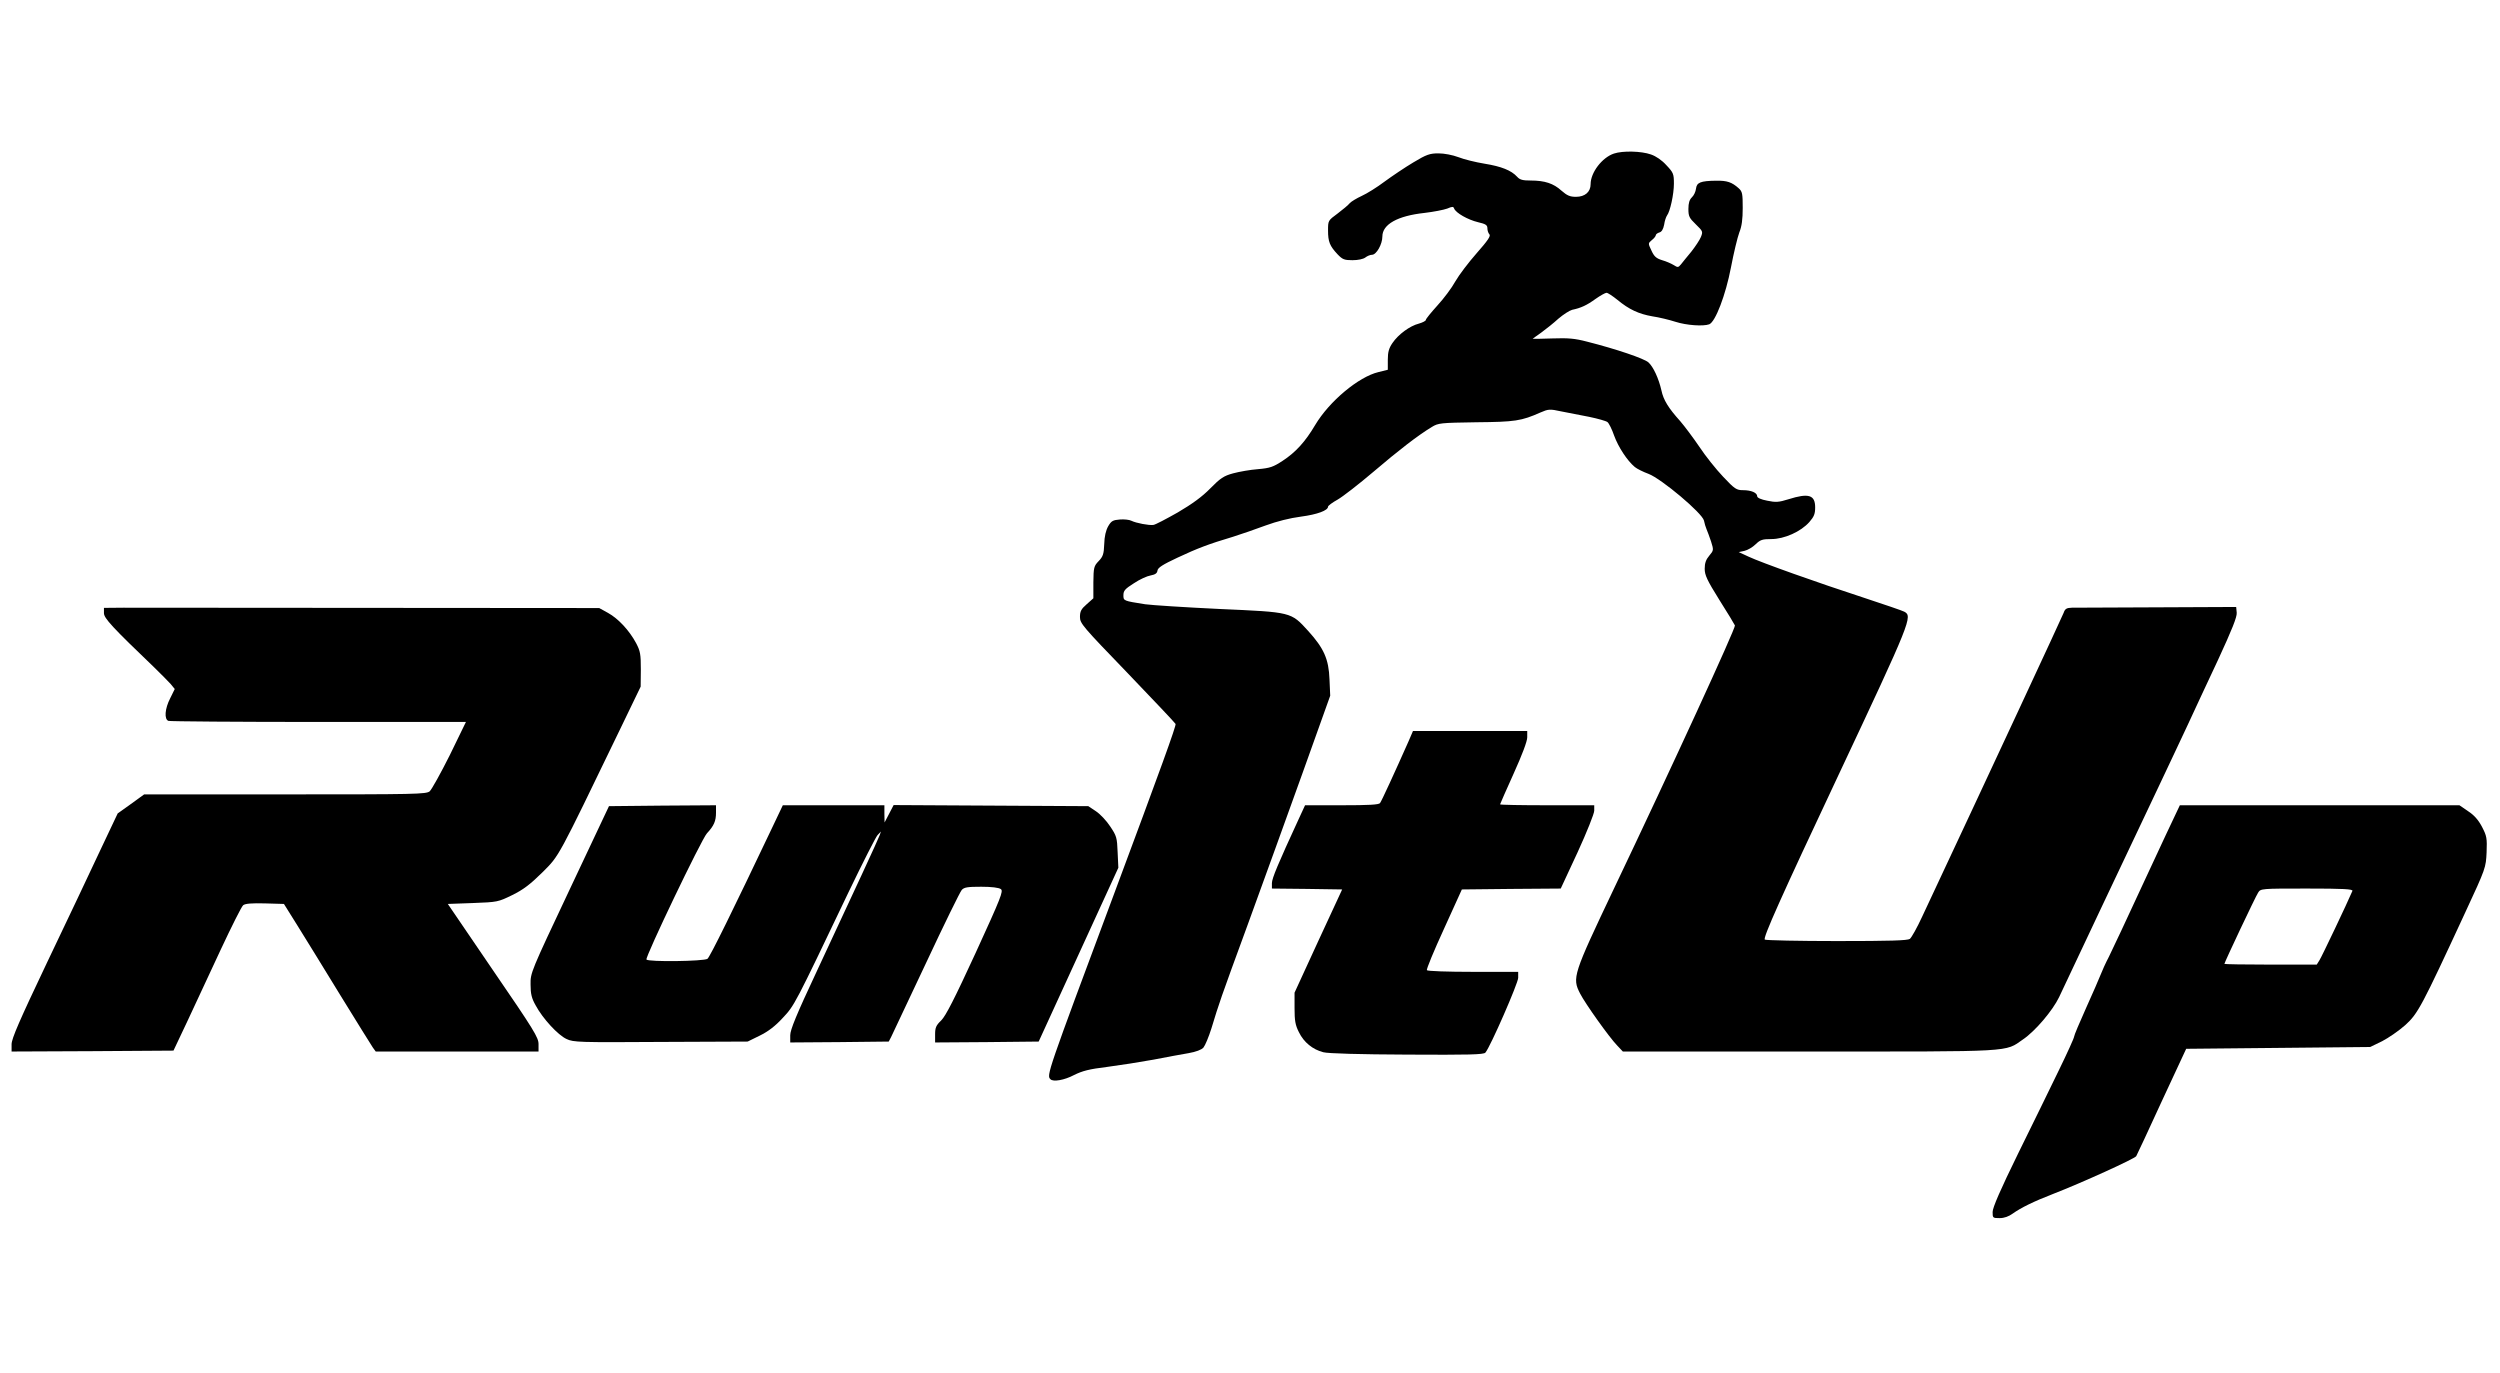
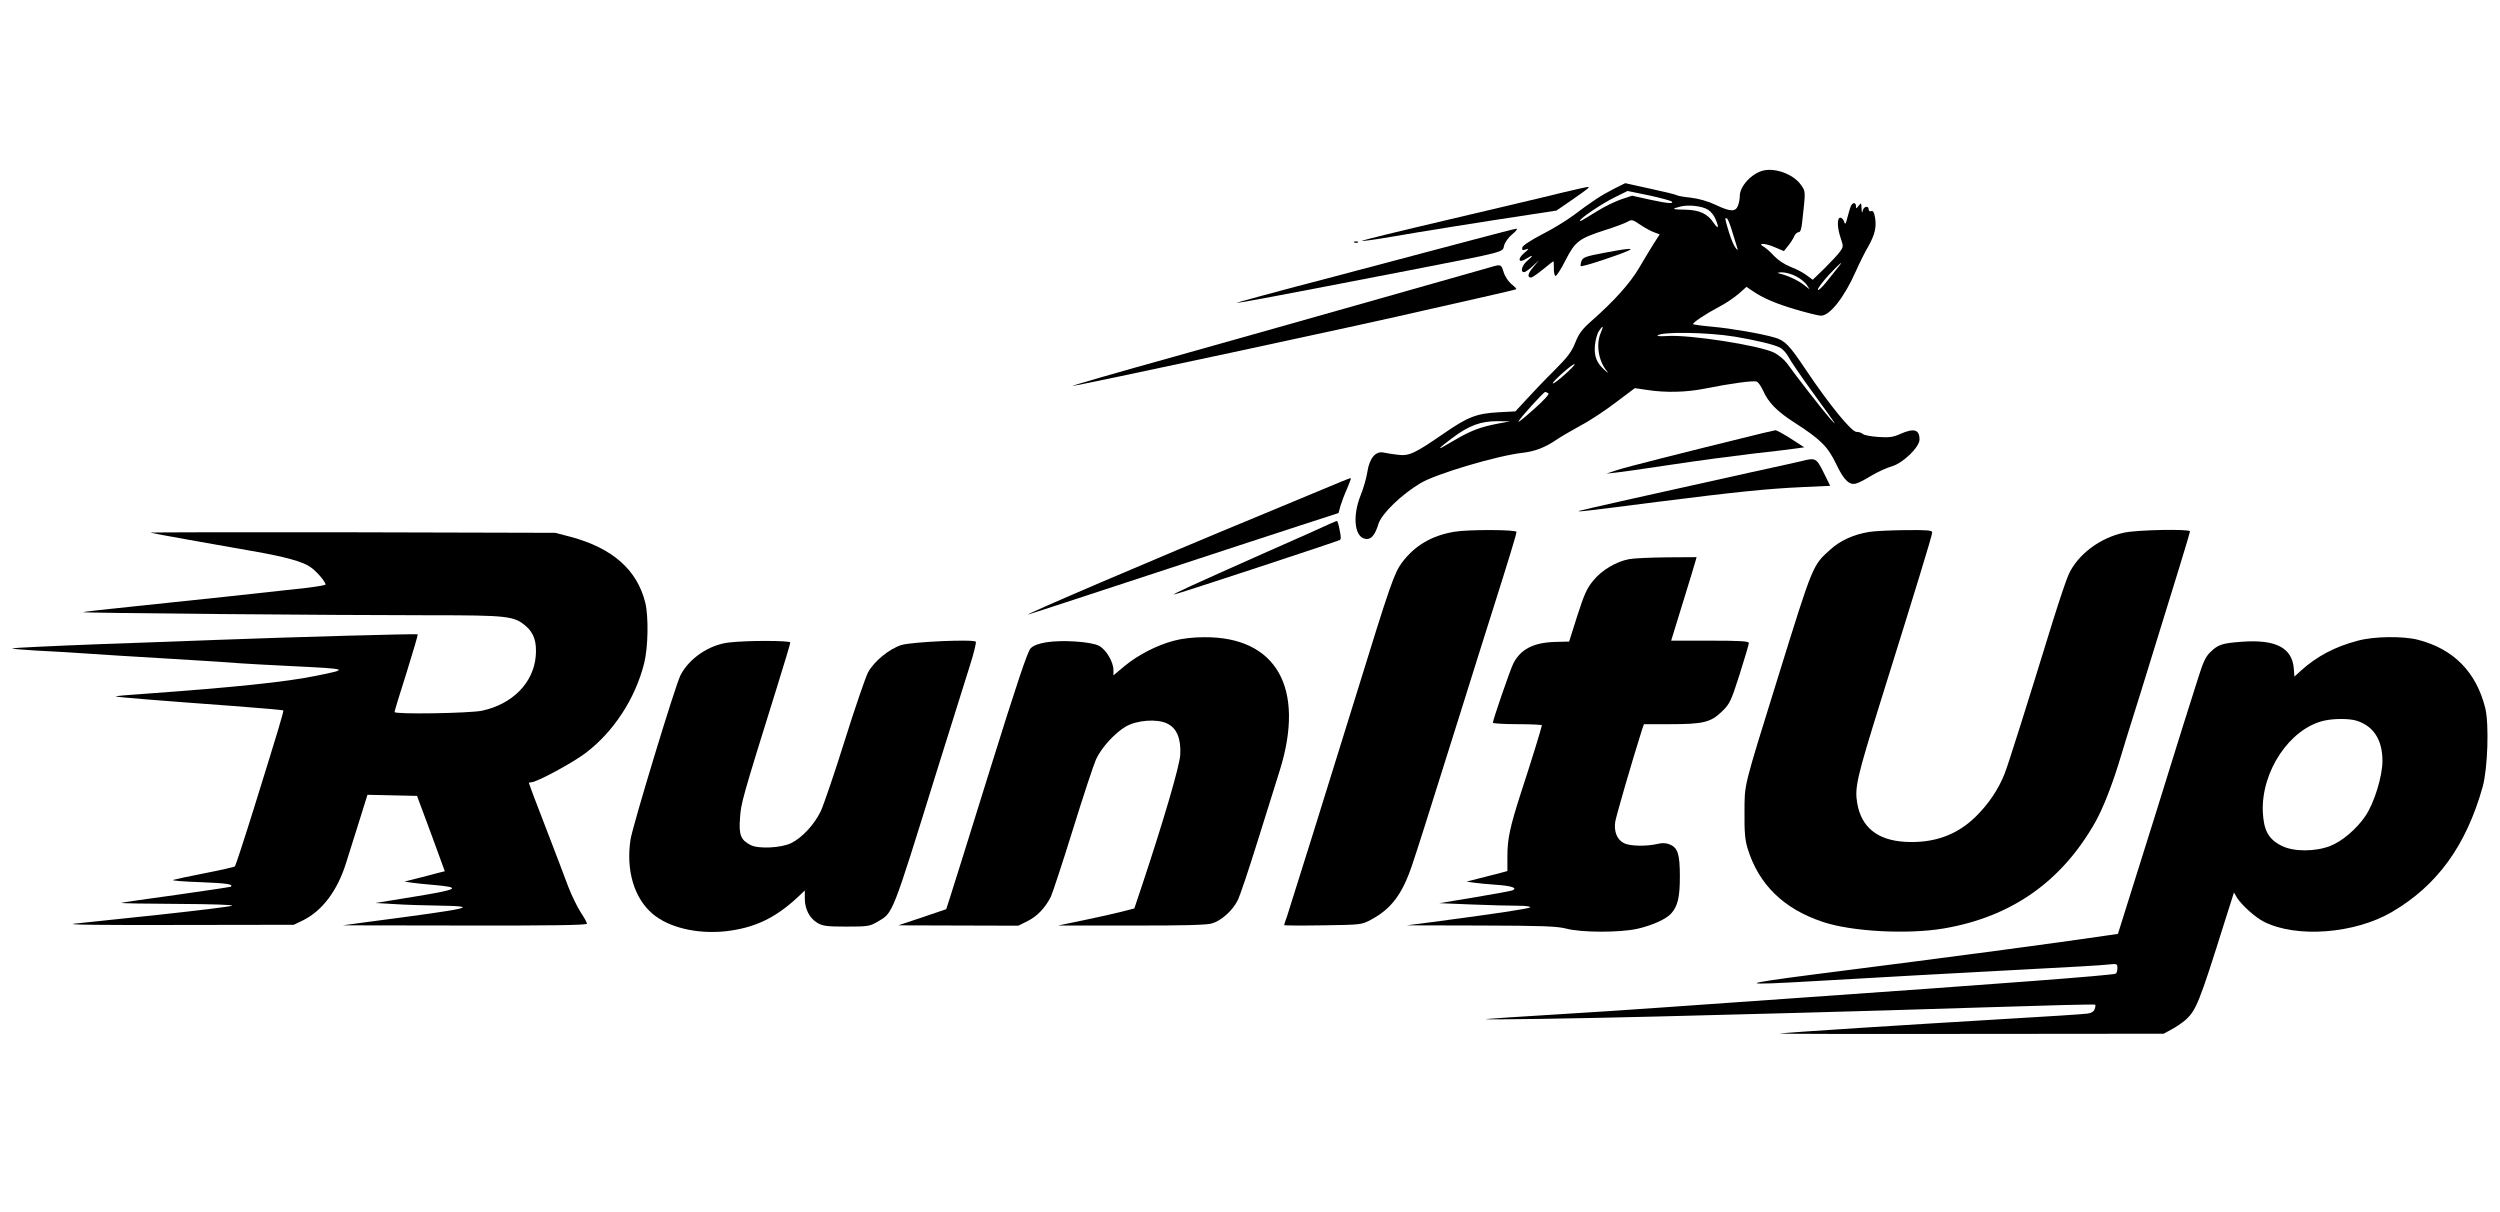
- <svg xmlns="http://www.w3.org/2000/svg" version="1.2" viewBox="0 0 1692 929">
+ <svg xmlns="http://www.w3.org/2000/svg" version="1.2" viewBox="0 0 1486 720" width="1486" height="720">
  <style>
		.s0 { fill: #000000 } 
	</style>
  <g>
-     <path class="s0" d="m1348.6 820.26c0-2.95 5.27-15.08 17.28-39.59 9.56-19.36 21.94-44.73 27.58-56.37 5.63-11.53 10.29-21.82 10.29-22.68 0-0.86 3.68-9.56 8.09-19.36 4.41-9.81 8.82-19.86 9.8-22.43 0.98-2.57 3.44-8.09 5.64-12.25 2.08-4.17 12.75-26.84 23.65-50.5 10.91-23.53 20.96-44.98 22.19-47.43l2.2-4.65h94.62 94.61l5.88 4.04c4.17 2.7 6.99 6.01 9.44 10.66 3.18 6.13 3.43 7.6 3.06 17.16-0.49 10.3-0.49 10.66-14.34 40.44-29.78 64.35-32.11 68.64-40.69 76.48-4.28 3.8-11.39 8.7-15.68 10.91l-8.09 3.92-62.26 0.61-62.26 0.61-16.54 35.54c-8.95 19.61-16.79 36.28-17.28 37.14-0.98 1.71-37.14 18.14-56.13 25.49-13.61 5.27-21.94 9.44-27.46 13.36-2.69 1.96-5.76 3.06-8.82 3.06-4.66 0-4.78-0.12-4.78-4.16zm221.21-170.36c1.47-2.2 19-39.09 22.31-46.93 0.49-1.23-6.13-1.6-30.76-1.6-31.13 0-31.38 0-33.09 2.82-1.72 2.57-22.8 47.18-22.8 48.17 0 0.24 14.1 0.49 31.25 0.49h31.25z" />
-     <path class="s0" d="m710.94 730.42c-2.69-2.69-2.57-3.06 43.27-125.98 31.37-84.2 41.91-113.25 41.42-114.47-0.24-0.61-14.83-16.06-32.48-34.44-30.51-31.62-32.23-33.58-32.23-37.99 0-3.8 0.86-5.39 4.54-8.58l4.53-4.04v-10.79c0.12-10.05 0.37-11.03 3.55-14.34 2.95-3.06 3.56-4.78 3.8-11.52 0.13-5.27 1.11-9.31 2.7-12.13 2.08-3.56 3.19-4.17 7.84-4.54 2.94-0.24 6.5 0.13 7.85 0.86 3.31 1.6 11.76 3.19 14.83 2.82 1.34-0.12 8.7-4.04 16.54-8.46 9.81-5.76 16.55-10.66 22.06-16.3 6.74-6.86 9.07-8.45 15.44-10.17 4.05-1.1 11.65-2.45 16.79-2.82 8.21-0.73 10.3-1.47 16.67-5.63 8.82-5.76 15.32-12.87 22.06-24.27 9.56-16.05 29.41-32.6 42.77-35.79l6.38-1.59v-6.74c0-5.27 0.73-7.84 3.18-11.4 3.92-5.76 11.64-11.52 17.9-13.11 2.57-0.74 4.65-1.84 4.65-2.45 0-0.74 3.56-5.03 7.85-9.81 4.29-4.65 9.8-12.01 12.13-16.3 2.45-4.29 8.95-12.86 14.46-19.11 7.35-8.34 9.68-11.65 8.58-12.75-0.74-0.74-1.35-2.57-1.35-4.05 0-2.2-1.1-2.94-6.37-4.16-6.74-1.6-15.08-6.25-16.18-9.32-0.49-1.34-1.22-1.34-4.66 0.13-2.32 0.85-9.19 2.2-15.44 2.94-18.14 1.96-28.43 7.72-28.43 15.93 0 5.27-4.05 12.38-6.99 12.38-1.22 0-3.31 0.86-4.53 1.84-1.47 1.1-5.03 1.83-8.7 1.83-5.52 0-6.74-0.49-10.05-3.92-5.39-5.76-6.5-8.58-6.5-16.17 0-6.74 0-6.74 6.5-11.52 3.43-2.58 7.23-5.76 8.21-6.99 0.98-1.1 4.66-3.31 8.09-4.9 3.55-1.6 10.41-5.89 15.44-9.68 5.02-3.68 13.73-9.56 19.49-13 8.94-5.39 11.15-6.12 17.03-6.12 3.92 0 9.56 1.1 13.48 2.57 3.68 1.47 11.64 3.43 17.65 4.41 11.4 1.84 18.14 4.54 22.06 8.83 1.84 2.08 3.8 2.57 9.19 2.57 9.56 0 15.44 1.96 20.84 6.86 3.8 3.31 5.76 4.17 9.8 4.17 6.13 0 9.93-3.31 9.93-8.58 0-7.84 7.72-18.01 15.81-20.71 5.88-1.96 18.38-1.72 25 0.61 3.55 1.23 7.47 3.92 10.54 7.36 4.66 4.9 5.02 5.88 5.02 12.37 0 7.23-2.57 18.88-4.65 21.57-0.62 0.86-1.6 3.56-1.96 6.25-0.62 3.19-1.72 4.91-3.31 5.27-1.23 0.37-2.33 1.23-2.33 1.84 0 0.61-1.23 2.21-2.7 3.31-2.57 2.21-2.57 2.21-0.24 7.11 1.83 4.04 3.31 5.27 7.23 6.49 2.69 0.74 6.25 2.33 7.84 3.31 2.7 1.72 3.06 1.72 4.9-0.49 1.11-1.34 4.17-5.27 6.99-8.58 2.69-3.43 5.64-7.84 6.49-9.92 1.47-3.68 1.35-3.92-3.43-8.58-4.41-4.29-5.02-5.39-5.02-10.42 0-4.04 0.73-6.25 2.33-7.84 1.34-1.23 2.57-3.8 2.81-5.88 0.5-4.17 2.95-5.27 13.61-5.4 7.47-0.12 10.66 0.98 15.32 5.15 2.45 2.21 2.69 3.68 2.69 13.24 0 7.72-0.61 12.5-2.32 16.66-1.23 3.31-3.8 13.98-5.64 23.66-3.56 18.63-10.54 36.89-14.71 38.48-4.04 1.47-15.32 0.73-22.92-1.72-4.16-1.34-11.27-3.06-15.56-3.67-9.19-1.6-15.81-4.66-23.65-11.16-3.19-2.57-6.5-4.78-7.36-4.78-0.86 0-4.16 1.84-7.47 4.17-5.89 4.29-9.93 6.13-15.81 7.35-1.84 0.5-6.01 3.19-9.32 6.01-3.18 2.94-8.45 7.11-11.64 9.44-3.19 2.2-5.76 4.16-5.76 4.16 0 0.13 6.01 0 13.36-0.24 10.66-0.37 15.2 0 23.53 2.2 19.85 5.03 38.48 11.4 41.42 13.98 3.31 2.94 6.99 10.9 8.83 18.99 1.34 6.5 4.78 12.01 12.74 20.84 2.94 3.43 8.83 11.27 12.99 17.4 4.05 6.13 11.28 15.2 16.06 20.22 7.84 8.33 9.07 9.07 13.48 9.07 5.51 0 9.56 1.72 9.56 4.17 0 0.98 2.69 2.2 6.74 2.94 5.76 1.22 7.84 1.1 14.46-0.98 13.6-4.29 18.02-2.94 18.02 5.51 0 4.41-0.74 6.25-3.93 9.93-5.76 6.5-16.91 11.52-25.73 11.52-6.13 0-7.48 0.49-10.66 3.55-1.97 1.97-5.4 3.93-7.48 4.42l-3.92 0.85 6.62 3.07c8.57 4.04 46.81 17.65 78.06 27.82 13.73 4.53 25.99 8.7 27.33 9.43 5.76 3.07 4.78 5.76-44.61 110.79-38.97 82.85-51.22 110.18-49.75 111.16 0.85 0.49 22.91 0.98 48.9 0.98 35.9 0 47.67-0.36 49.26-1.47 1.11-0.86 4.91-7.6 8.34-15.07 47.06-100.37 94.73-202.95 95.71-205.53 0.98-2.82 1.96-3.43 5.64-3.55 2.57 0 28.56-0.12 57.85-0.25l53.31-0.24 0.37 3.92c0.24 2.82-3.07 11.15-12.63 31.86-7.23 15.32-16.42 35.18-20.46 43.88-4.17 8.82-12.51 26.72-18.76 39.83-18.87 39.83-65.07 137.38-68.38 144.62-4.29 8.94-16.06 22.91-24.39 28.55-12.5 8.7-4.9 8.21-144.74 8.21h-126.11l-3.8-4.04c-5.39-5.52-21.69-28.44-25.12-35.18-5.52-10.66-4.78-12.74 22.92-71.08 38.97-81.74 82.48-176.48 81.86-178.07-0.36-0.86-5.02-8.58-10.54-17.28-8.33-13.36-9.92-16.79-9.92-21.08 0-3.8 0.86-6.25 3.06-8.82 3.07-3.68 3.07-3.8 1.23-9.69-1.11-3.18-2.45-6.98-3.07-8.33-0.61-1.35-1.34-3.92-1.71-5.76-1.11-5.03-28.8-28.31-37.5-31.62-3.68-1.35-7.85-3.43-9.32-4.66-5.15-4.29-11.15-13.48-13.97-21.2-1.47-4.29-3.55-8.46-4.53-9.19-0.86-0.74-6.5-2.33-12.38-3.55-5.89-1.11-14.34-2.82-18.88-3.68-7.84-1.72-8.7-1.59-14.09 0.73-12.99 5.76-17.16 6.38-43.51 6.62-24.14 0.37-25.61 0.49-30.02 3.19-9.32 5.64-22.19 15.56-39.59 30.39-9.8 8.34-20.71 16.79-24.14 18.75-3.56 1.96-6.5 4.17-6.5 4.78 0 2.58-7.23 5.27-18.26 6.74-7.6 0.98-16.3 3.19-24.02 6.01-6.62 2.45-16.42 5.88-21.94 7.6-16.79 5.02-24.14 7.84-37.74 14.21-9.93 4.66-13.24 6.74-13.48 8.7-0.25 1.84-1.48 2.7-4.66 3.31-2.33 0.37-7.48 2.7-11.28 5.27-6 3.8-7.11 5.03-7.11 8.09 0 3.8-0.12 3.8 14.71 6.13 4.29 0.61 26.96 2.08 50.25 3.19 49.14 2.2 48.29 1.96 60.05 14.83 10.66 11.76 13.97 19.11 14.46 32.84l0.49 11.03-18.63 52.09c-10.29 28.67-26.96 74.76-37.01 102.33-19.24 52.45-19.48 53.43-24.75 70.71-1.84 5.89-4.29 11.65-5.4 13-1.22 1.47-5.14 2.94-10.05 3.79-4.41 0.74-15.07 2.7-23.89 4.42-8.71 1.59-22.8 3.8-31.26 4.9-12.13 1.47-16.79 2.7-22.42 5.51-6.5 3.44-14.1 4.78-15.94 2.82z" />
-     <path class="s0" d="m895.64 712.16c-7.23-1.84-13.24-6.74-16.55-13.6-2.45-4.78-2.94-7.85-2.94-16.3v-10.42l16.05-34.93 16.18-34.93-23.77-0.36-23.78-0.25v-3.67c0-3.19 4.17-13.12 18.02-43.14l4.41-9.56h24.75c18.39 0 25.13-0.37 25.99-1.47 1.1-1.47 10.05-20.96 19.24-41.67l3.06-7.11h38.61 38.72v4.29c0 2.69-3.43 11.76-9.19 24.51-5.02 11.15-9.19 20.59-9.19 20.83 0 0.37 14.34 0.62 31.86 0.62h31.87v3.67c0 1.96-5.03 14.59-11.28 28.19l-11.39 24.51-33.46 0.25-33.46 0.36-12.13 26.72c-6.74 14.71-12.01 27.33-11.52 27.94 0.37 0.62 13.97 1.11 31.25 1.11h30.52v4.04c0 3.56-18.76 46.57-22.19 50.62-1.1 1.35-11.03 1.59-52.94 1.35-31.87-0.13-53.56-0.74-56.74-1.6z" />
-     <path class="s0" d="m7.84 706.77c0-3.8 5.27-15.93 24.03-55.4 13.35-27.82 29.41-61.89 35.9-75.73l11.89-25.13 8.95-6.37 8.95-6.5h95.34c88.98 0 95.47-0.12 97.92-2.08 1.35-1.23 7.48-12.26 13.61-24.51l10.91-22.43h-99.76c-54.79 0-100.5-0.37-101.6-0.73-2.94-1.11-2.45-8.22 1.22-15.32l3.07-6.25-2.7-3.31c-1.59-1.72-6.25-6.5-10.54-10.67-29.04-27.82-34.68-33.94-34.68-37.37v-3.56l13.23-0.12c7.23 0 82.61 0 167.54 0.12l154.42 0.12 6 3.31c6.87 3.8 14.34 11.77 19 20.47 2.82 5.39 3.18 7.48 3.18 17.77l-0.12 11.64-14.21 29.42c-42.41 87.75-40.69 84.68-52.34 96.32-8.21 8.09-12.86 11.65-20.34 15.32-9.56 4.66-9.93 4.78-26.72 5.4l-16.91 0.61 30.64 44.98c27.82 40.56 30.76 45.47 30.76 49.88v5.02h-55.15-55.03l-1.96-2.69c-1.1-1.6-10.9-17.41-21.93-35.3-10.91-17.89-24.03-39.1-29.05-47.18l-9.19-14.71-12.75-0.37c-9.07-0.24-13.48 0.12-14.83 1.23-1.1 0.85-7.84 14.34-15.07 29.78-7.23 15.56-17.4 37.25-22.55 48.41l-9.56 20.22-54.78 0.37-54.79 0.24z" />
-     <path class="s0" d="m383.48 703.22c-5.76-2.58-16.18-13.85-20.96-22.8-2.7-4.78-3.43-7.72-3.43-14.09-0.12-7.97 0.12-8.46 26.47-64.35l26.59-56.37 36.16-0.37 36.28-0.24v5.02c0 5.64-1.35 8.83-6.13 13.97-3.68 3.92-41.92 83.83-40.94 85.42 1.11 1.72 38.98 1.23 41.3-0.49 1.72-1.34 17.04-32.47 44.12-89.46l6.87-14.46h34.31 34.44v5.88l0.12 5.76 3.07-5.88 3.06-5.89 65.94 0.37 65.81 0.37 5.15 3.43c2.82 1.84 7.23 6.5 9.68 10.3 4.29 6.37 4.66 7.59 5.02 17.4l0.49 10.54-26.96 58.82-26.96 58.83-35.05 0.37-35.05 0.24v-5.39c0-4.66 0.61-6.13 4.16-9.56 3.07-3.06 8.95-14.58 23.29-45.71 17.28-37.75 18.87-41.79 17.03-43.14-1.34-0.98-6.25-1.59-13.23-1.59-9.32 0-11.64 0.36-13.24 2.2-1.1 1.23-12.01 23.41-24.14 49.39-12.13 25.86-22.8 48.41-23.65 50.13l-1.6 3.06-33.33 0.37-33.34 0.24v-4.9c0-3.67 4.17-13.85 17.9-43.14 25.73-55.02 41.66-89.46 42.65-92.28l0.85-2.45-2.33 2.45c-1.22 1.35-10.05 18.75-19.6 38.6-36.53 76.48-36.53 76.6-44.61 85.18-5.03 5.51-9.93 9.19-15.45 11.89l-8.21 4.04-58.82 0.25c-55.03 0.36-59.2 0.24-63.73-1.96z" />
+     <path class="s0" d="m1048.26 101.32c-6.91 1.62-14.14 9.28-14.14 15.22 0 1.62-0.43 4.21-1.08 5.72-1.4 3.78-4.53 3.67-13.38-0.54-4.53-2.16-10.03-3.67-14.56-4.21-4.11-0.43-7.99-1.08-8.53-1.51-0.65-0.43-7.77-2.16-15.86-3.88l-14.68-3.24-6.69 3.34c-7.66 3.89-13.16 7.56-24.06 15.76-4.21 3.13-12.63 8.31-18.89 11.44-6.8 3.56-11.33 6.58-11.54 7.66-0.33 1.62 0.1 1.83 2.15 1.19 2.05-0.76 1.95-0.33-1.07 2.15-4.21 3.56-3.24 6.37 1.29 3.35 4.1-2.59 4.53-2.05 0.76 1.08-3.35 2.8-4.54 6.9-2.05 6.9 0.75 0 3.02-1.61 5.07-3.56l3.77-3.45-3.45 4.1c-3.24 3.78-3.67 6.15-1.19 6.15 0.54 0 3.67-2.16 7.02-4.85 3.24-2.7 6.04-4.86 6.26-4.86 0.1 0 0.21 1.94 0.21 4.32-0.11 2.26 0.43 4.31 0.97 4.42 0.65 0.11 3.24-3.99 5.94-9.28 5.72-11.22 7.98-12.95 23.31-17.91 5.93-1.84 11.87-4.1 13.49-4.97 2.48-1.51 3.02-1.4 7.66 1.73 2.8 1.94 6.47 3.88 8.31 4.53l3.23 1.19-3.56 5.5c-1.94 3.13-5.93 9.71-8.84 14.68-5.29 8.95-14.79 19.53-28.28 31.4-5.39 4.75-7.34 7.34-9.49 12.73-2.16 5.51-4.54 8.64-12.63 16.73-5.5 5.4-12.84 13.17-16.4 17.05l-6.58 7.12-10.15 0.54c-13.06 0.76-18.13 2.7-32.91 12.95-16.94 11.66-20.18 13.17-26.87 12.3-3.02-0.32-6.8-0.97-8.31-1.29-4.75-1.08-8.42 3.13-9.71 11.22-0.54 3.78-2.38 10.14-3.99 14.03-5.29 13.16-3.57 26.11 3.66 26.11 2.81 0 4.97-2.69 6.91-9.06 1.94-6.04 13.6-17.37 25.04-24.17 9.17-5.51 45.86-16.41 60.75-18.02 7.34-0.87 13.49-3.24 20.18-7.88 2.59-1.73 9.06-5.51 14.35-8.42 5.4-2.8 14.79-9.06 20.83-13.7l11.22-8.42 7.34 1.08c11.11 1.73 23.31 1.4 34.64-0.86 14.46-2.92 28.49-4.86 30.43-4.11 0.97 0.33 2.59 2.7 3.78 5.29 3.13 7.12 8.31 12.41 18.56 18.99 15.64 10.04 19.85 14.25 24.82 24.5 4.64 9.82 7.98 13.06 12.08 11.76 1.41-0.32 5.51-2.48 9.17-4.75 3.67-2.15 9.07-4.64 11.88-5.39 6.69-1.94 16.51-11.44 16.51-15.97 0-5.94-3.24-6.91-11.34-3.35-4.31 1.95-6.69 2.27-13.16 1.84-4.42-0.33-8.53-1.08-9.28-1.84-0.65-0.64-2.27-1.18-3.67-1.18-3.02 0-16.19-16.19-30.11-36.91-9.82-14.78-12.51-17.48-18.67-19.21-8.2-2.37-25.89-5.39-36.58-6.36-6.15-0.54-11.44-1.3-11.76-1.52-0.65-0.75 7.45-6.15 15.65-10.46 3.77-1.94 8.85-5.4 11.44-7.66l4.64-4.1 3.13 2.15c6.58 4.54 14.13 7.77 26.22 11.33 6.9 2.05 13.59 3.67 14.89 3.67 5.29 0 13.81-10.79 20.72-26.33 2.16-4.85 5.39-11.44 7.34-14.67 3.99-7.13 5.07-11.55 4.1-17.38-0.54-3.13-1.19-4.21-2.27-3.77-0.86 0.32-1.51-0.11-1.51-0.97 0-2.59-3.02-1.84-3.56 0.75q-0.49 2.59-0.65-1.29c-0.21-3.57-0.21-3.67-1.72-1.73-1.41 1.83-1.62 1.94-1.62 0.32 0-2.16-1.62-2.48-2.81-0.54-0.43 0.76-1.4 3.78-2.16 6.8-1.08 4.53-1.51 4.97-2.05 2.92-0.43-1.3-1.51-2.38-2.26-2.38-2.05 0-1.95 5.83 0.21 12.2 1.62 4.74 1.62 5.17-0.43 7.98-1.19 1.73-5.4 6.15-9.17 9.93l-7.02 6.8-3.67-2.7c-1.94-1.51-6.25-3.78-9.49-4.96-3.56-1.41-7.34-3.89-9.71-6.37-2.05-2.27-4.75-4.64-5.94-5.4-4.42-2.37-0.32-2.59 5.51-0.21l6.15 2.59 2.59-3.24c1.4-1.73 3.02-4.21 3.56-5.61 0.54-1.3 1.72-2.38 2.59-2.38 1.08 0 1.72-1.83 2.15-6.25 2.06-18.57 2.06-17.81-0.64-21.69-4.21-6.26-14.79-10.36-22.34-8.75zm-54.6 18.46c1.51 1.51-2.38 1.18-13.38-1.19l-10.15-2.27-6.47 2.16c-3.56 1.19-9.93 4.32-14.14 6.91-9.93 6.15-10.36 6.37-10.36 5.72 0-1.3 12.95-10.04 20.4-13.71l7.87-3.88 12.63 2.59c6.91 1.51 12.95 3.13 13.6 3.67zm21.69 4.96c1.62 0.97 3.56 3.45 4.31 5.4 2.27 5.28 1.84 6.47-0.97 2.48-3.67-5.61-8.41-7.77-16.94-7.99-7.99-0.1-8.52-0.43-3.02-1.83 5.07-1.3 13.16-0.33 16.62 1.94zm14.46 13.49c1.29 4.21 2.59 8.42 2.91 9.39 0.32 1.29 0 1.19-1.19-0.43-0.97-1.19-2.69-5.29-3.88-9.28-2.48-8.1-2.59-8.85-1.08-7.99 0.54 0.32 2.05 4.1 3.24 8.31zm62.37 21.15c-1.4 1.73-4.53 5.61-7.01 8.74-2.59 3.13-4.64 4.97-4.64 3.99 0-0.86 3.02-4.85 6.58-8.74 6.8-7.23 9.49-9.39 5.07-3.99zm-24.6 4.86c2.59 1.29 5.39 3.67 6.36 5.07l1.73 2.7-3.78-2.92c-3.56-2.7-9.93-5.61-14.57-6.58-1.18-0.32-0.43-0.54 1.73-0.65 2.16 0 5.94 0.97 8.53 2.38zm-116.12 33.66c-2.91 6.91-1.29 16.73 3.67 22.67 1.19 1.4 0.65 1.18-1.29-0.54-4.75-4.21-6.37-8.2-5.83-14.68 0.32-3.13 1.3-6.91 2.27-8.42 2.59-3.88 3.13-3.45 1.18 0.97zm79.43 2.16c12.84 2.16 23.41 4.64 27.19 6.59 1.62 0.86 3.88 3.34 5.07 5.61 1.08 2.15 7.45 11.54 14.14 20.72 14.89 20.5 15.11 20.82 10.79 16.18-3.35-3.67-20.4-25.46-25.9-33.23-1.51-2.05-4.86-4.86-7.55-6.26-8.42-4.32-50.61-10.9-63.78-9.93-3.56 0.21-6.04 0.11-5.61-0.32 2.48-2.38 29.57-1.95 45.65 0.64zm-100.9 22.66c-3.56 3.24-6.69 5.51-7.01 5.18-0.33-0.32 2.37-3.13 5.93-6.26 3.56-3.23 6.69-5.5 7.01-5.17 0.33 0.32-2.37 3.12-5.93 6.25zm-9.6 11.12c0.64 0.43-2.81 4.21-8.64 9.39-5.29 4.75-9.39 8.09-9.17 7.34 0.54-1.73 15-17.59 15.86-17.59 0.43 0 1.3 0.43 1.95 0.86zm-30.33 18.02c-10.03 1.94-15.75 4.1-24.82 9.39-9.6 5.61-9.17 5.39-9.17 4.85 0-0.21 3.45-3.02 7.55-6.04 9.72-7.23 16.62-9.71 26.44-9.71l7.56 0.11z" />
+     <path class="s0" d="m927.29 114.81c-7.98 2.05-38.09 9.07-66.8 15.87-28.59 6.69-51.58 12.3-50.93 12.51 0.65 0.22 8.31-0.86 17.05-2.37 17.91-3.13 55.79-9.17 81.58-13.06l16.94-2.59 8.96-6.15c10.68-7.44 11.33-7.98 9.39-7.88-0.86 0.11-8.2 1.73-16.19 3.67z" />
+     <path class="s0" d="m875.49 142.55c-13.38 3.56-50.71 13.49-83.09 22.01-32.37 8.42-58.05 15.43-57.19 15.43 1.62 0.11 21.15-3.56 101.98-19.21 59.13-11.54 55.79-10.68 56.87-14.89 0.53-1.94 2.59-4.85 4.85-6.69 2.27-1.83 3.35-3.34 2.48-3.24-0.86 0-12.51 3.03-25.9 6.59z" />
+     <path class="s0" d="m805.14 144.16c0.75 0.33 1.72 0.22 2.05-0.1 0.43-0.33-0.22-0.65-1.41-0.54-1.18 0-1.51 0.32-0.64 0.64z" />
+     <path class="s0" d="m953.3 150.32c-10.9 2.05-12.41 2.69-13.27 4.85-0.54 1.4-0.65 2.81-0.44 3.02 0.33 0.33 6.48-1.4 13.82-3.88 21.04-7.12 21.04-7.99-0.11-3.99z" />
+     <path class="s0" d="m886.29 158.73c-2.05 0.54-31.73 8.96-65.83 18.67-34.1 9.71-89.35 25.25-122.69 34.64-33.46 9.28-60.54 17.16-60.43 17.37 0.53 0.54 180.64-38.09 209.56-44.99 7.12-1.62 22.23-5.08 33.45-7.56 11.33-2.59 20.72-4.75 20.94-4.96 0.21-0.22-1.08-1.62-3.03-3.13-1.83-1.62-3.88-4.75-4.53-7.12-1.4-4.54-1.62-4.64-7.44-2.92z" />
+     <path class="s0" d="m1047.61 257.47c-50.5 12.41-81.04 20.18-86.33 21.91l-6.47 2.16 4.86-0.54c2.69-0.22 17.69-2.38 33.45-4.75 15.75-2.38 37.55-5.29 48.56-6.58 11-1.19 22.44-2.59 25.36-3.03l5.39-0.75-7.98-5.18c-4.43-2.81-8.53-5.07-9.18-4.97-0.64 0.11-4.1 0.87-7.66 1.73z" />
+     <path class="s0" d="m1070.81 274.09c-2.05 0.54-15.86 3.56-30.75 6.8-52.23 11.54-100.36 22.34-101.44 22.77-1.4 0.75 2.48 0.32 46.94-5.4 47.81-6.04 65.18-7.77 86.01-8.74l16.29-0.75-3.88-7.88c-4.32-8.63-4.75-8.96-13.17-6.8z" />
+     <path class="s0" d="m796.72 286.5c-3.24 1.4-24.6 10.25-47.48 19.75-63.24 26.11-144.28 60.86-137.8 58.92 1.08-0.22 32.91-10.69 70.68-23.1 37.77-12.41 78.77-25.9 91.18-29.89l22.34-7.23 1.08-4.1c0.65-2.16 2.37-6.8 3.88-10.14 1.41-3.46 2.59-6.37 2.38-6.48-0.22-0.1-3.02 0.87-6.26 2.27z" />
+     <path class="s0" d="m790.78 311.21c-1.72 0.86-19.74 8.96-39.92 17.81-43.38 19.31-53.53 23.95-53.09 24.38 0.21 0.33 89.45-29.02 98.52-32.37 0.86-0.32 0.86-2.05 0-5.93-0.54-3.03-1.3-5.51-1.62-5.4-0.43 0-2.05 0.76-3.89 1.51z" />
+     <path class="s0" d="m864.49 316.07c-13.49 2.26-23.53 8.2-31.08 18.23-4.64 6.26-6.8 12.2-27.52 79.43-14.03 45.53-39.49 126.79-40.9 131-0.97 2.59-1.72 4.96-1.72 5.18 0 0.22 10.36 0.32 22.98 0.11 22.56-0.33 22.99-0.33 28.49-3.24 12.09-6.47 18.67-15 24.5-32.26 3.77-11.23 7.44-22.67 29.24-92.16 6.26-20.18 14.35-45.65 17.81-56.65 11.11-35.07 15.1-48.24 15.1-49.54 0-1.4-28.59-1.51-36.9-0.1z" />
+     <path class="s0" d="m1111.06 316.17c-9.28 1.52-17.15 5.08-23.09 10.47-10.57 9.5-10.14 8.31-31.08 75.76-21.04 67.76-19.85 63.12-19.96 80.39-0.11 11.76 0.32 16.51 1.83 21.47 6.59 21.48 21.37 35.94 44.68 43.71 17.26 5.82 50.72 7.55 72.08 3.88 40.15-6.9 69.93-27.84 89.89-63.13 4.32-7.66 9.39-20.39 13.82-34.53 1.83-6.26 7.87-25.68 13.38-43.16 20.93-67.55 29.13-94.32 29.13-95.18 0-1.51-31.18-0.97-39.17 0.76-14.24 3.02-27.41 12.84-32.91 24.71-1.3 2.7-5.4 15-9.28 27.3-15.65 50.83-26.66 85.79-28.81 91.18-3.57 9.18-9.61 18.13-16.95 25.36-11.33 11.23-25.14 16.19-42.3 15.22-16.4-0.97-25.9-8.63-28.38-22.88-1.62-9.39-0.21-15.21 13.71-60 20.82-66.58 30.86-99.38 30.86-101 0-1.3-2.7-1.51-15.86-1.4-8.85 0.1-18.46 0.54-21.59 1.07z" />
+     <path class="s0" d="m89.36 316.61c0.65 0.21 11.01 2.15 23.2 4.31 12.2 2.16 28.92 5.07 37.23 6.59 19.32 3.34 30 6.25 34.64 9.49 3.56 2.38 9.07 8.74 9.07 10.47 0 0.32-4.97 1.19-11.01 1.94-24.28 2.7-72.08 7.88-101.65 10.9-17.16 1.73-31.4 3.35-31.62 3.56-0.43 0.54 150 1.84 205.89 1.84 47.16 0 50.51 0.43 57.63 6.58 4.64 4.1 6.37 9.28 5.72 17.59-1.3 15.97-13.81 28.7-32.05 32.59-7.45 1.51-51.91 2.26-51.91 0.75 0-0.43 3.13-10.9 7.13-23.31 3.88-12.41 6.9-22.77 6.69-22.87-0.44-0.43-74.79 1.62-120.11 3.34-8.85 0.33-39.6 1.51-68.31 2.48-28.59 1.08-52.33 2.27-52.66 2.49-0.21 0.32 5.72 0.86 13.28 1.29 7.66 0.32 20.82 1.19 29.46 1.73 8.63 0.64 31.94 2.05 51.79 3.23 19.86 1.19 38.64 2.38 41.55 2.7 3.02 0.22 16.29 0.97 29.67 1.62 34.97 1.73 35.08 1.73 14.03 5.94-17.37 3.56-49.2 6.79-100.03 10.46-10.25 0.65-18.45 1.41-18.24 1.62 0.33 0.43 24.71 2.38 70.14 5.72 15.98 1.19 29.25 2.38 29.46 2.59 0.44 0.43-2.37 9.82-17.48 58.38-5.72 18.35-10.79 33.78-11.22 34.32-0.43 0.43-8.53 2.26-18.02 4.1-9.39 1.83-17.91 3.67-18.78 3.99-0.86 0.43 6.26 0.97 15.87 1.3 15.86 0.64 19.96 1.18 18.56 2.69-0.33 0.22-14.79 2.38-32.27 4.86-17.48 2.37-32.26 4.53-32.91 4.75-0.54 0.32 14.46 0.54 33.45 0.64 20.61 0.11 33.67 0.54 32.37 1.08-1.18 0.54-20.82 2.92-43.7 5.4-22.88 2.37-45.43 4.75-50.18 5.29-5.5 0.64 16.83 0.86 60.97 0.75l69.6-0.11 5.4-2.59c11.55-5.71 20.5-17.59 25.68-34.1 0.97-3.02 4.21-13.27 7.23-22.98l5.5-17.59 14.79 0.32 14.67 0.33 8.31 22.34 8.2 22.44-3.88 0.97c-2.16 0.65-7.55 1.94-11.98 3.13l-8.09 2.05 4.32 0.65c2.37 0.32 7.98 0.97 12.4 1.29 17.7 1.51 15.87 2.7-11.54 7.13l-22.45 3.66 11.33 0.65c6.26 0.43 17.38 0.76 24.82 0.87 26.77 0.43 22.99 1.4-40.46 9.71l-15.11 2.05 72.62 0.11c51.26 0.1 72.52-0.22 72.52-1.08 0-0.65-1.62-3.67-3.67-6.69-2.05-3.13-5.4-10.04-7.45-15.33-1.94-5.39-8.09-21.26-13.48-35.39-5.51-14.14-9.93-25.9-9.93-26.22 0-0.22 0.65-0.44 1.51-0.44 3.13 0 25.14-11.87 32.48-17.59 16.51-12.62 29.24-32.15 34.53-53.09 2.38-9.39 2.7-27.95 0.65-36.15-4.86-19.53-19.53-32.37-44.35-39.06l-9.18-2.38-120.86-0.32c-66.47-0.11-120.32 0-119.78 0.22z" />
+     <path class="s0" d="m968.3 332.36c-7.77 1.51-16.3 6.58-21.26 12.74-3.78 4.53-5.4 8.2-9.5 20.93l-4.85 15.32-8.64 0.22c-12.62 0.43-20.17 4.32-24.49 12.73-1.73 3.24-12.2 33.67-12.2 35.29 0 0.43 6.59 0.86 14.57 0.86 7.99 0 14.57 0.33 14.57 0.65 0 0.86-6.47 22.01-12.52 40.36-6.47 20.18-7.98 27.19-7.98 37.44v8.85l-4 1.08c-2.26 0.65-7.76 1.94-12.19 3.13l-8.09 2.05 4.31 0.65c2.38 0.32 8.53 0.97 13.71 1.29 9.06 0.65 12.62 1.95 9.06 3.35-0.86 0.32-10.9 2.16-22.44 4.1l-20.83 3.45 18.89 0.76c10.35 0.43 22.76 0.75 27.51 0.75 4.86 0 8.1 0.44 7.56 0.97-0.97 0.87-22.13 4-58.28 8.75l-15.1 1.94 44.13 0.11c37.23 0.1 45.11 0.43 50.72 1.83 8.74 2.37 31.73 2.48 42.3 0.11 8.31-1.84 17.16-5.72 20.07-9.07 3.89-4.31 5.18-9.6 5.18-21.9 0-13.38-1.18-17.27-6.15-19.21-2.05-0.86-4.42-0.97-7.34-0.22-6.47 1.51-16.4 1.3-19.85-0.54-3.99-2.05-5.94-6.9-5.07-12.73 0.64-3.56 9.38-33.99 15.86-54.49l1.19-3.46h15.54c19.74 0 24.06-1.08 30.75-7.44 4.75-4.64 5.4-5.94 10.58-22.12 3.02-9.5 5.5-17.92 5.5-18.67 0-1.08-4.75-1.41-23.09-1.41h-23.1l6.91-22.44c3.78-12.3 7.23-23.42 7.55-24.82l0.65-2.38-17.59 0.11c-9.71 0.11-19.85 0.54-22.55 1.08z" />
+     <path class="s0" d="m697.87 380.81c-10.25 2.7-21.36 8.42-29.46 15.11l-6.58 5.5v-3.12c0-4.86-4.42-12.31-8.63-14.46-4.97-2.49-22.02-3.57-31.3-2.06-4.64 0.76-7.66 1.95-9.28 3.57-1.83 1.83-8.31 21.25-24.17 72.08-11.87 38.31-22.66 72.62-23.85 76.29l-2.16 6.69-14.24 4.86-14.24 4.75 35.71 0.11 35.62 0.1 5.61-2.8c5.61-2.81 10.25-7.66 13.7-14.35 0.97-2.05 6.91-19.97 13.06-39.82 6.15-19.86 12.41-38.74 13.81-41.87 3.13-6.91 11.22-15.76 17.7-19.53 6.47-3.78 18.45-4.75 24.49-1.84 5.83 2.7 8.42 9.07 7.88 18.67-0.43 6.8-9.93 39.17-22.77 77.8l-4.53 13.49-7.55 1.94c-4.1 1.08-14.36 3.35-22.66 5.08l-15.11 3.13h43.59c30.11 0.1 44.9-0.33 47.7-1.19 5.72-1.62 12.41-7.66 15.43-13.71 1.4-2.69 6.69-18.56 11.87-35.17 5.18-16.62 11.12-35.62 13.17-42.09 15.32-48.99-1.95-79.53-44.89-79.21-6.37 0-13.17 0.76-17.92 2.05z" />
+     <path class="s0" d="m1401.56 380.81c-13.38 3.46-24.5 9.28-33.99 17.92l-3.78 3.45-0.32-4.42c-0.87-12.74-10.69-17.81-30.97-16.3-11.55 0.86-14.03 1.62-18.67 6.15-2.81 2.7-4.32 6.05-7.23 15.33-2.16 6.47-13.71 43.38-25.68 82.01l-22.02 70.14-5.83 0.86c-29.78 4.43-91.18 12.63-175.24 23.31-45.11 5.83-44.89 6.58 1.08 3.89 39.38-2.27 79.74-4.54 126.79-7.02 22.88-1.18 44.14-2.37 47.27-2.8 5.39-0.54 5.61-0.54 5.61 2.15 0 1.52-0.43 2.92-0.97 3.24-1.41 0.97-70.25 6.15-192.19 14.68-25.79 1.83-60.32 4.21-76.62 5.39-16.29 1.19-45.97 3.13-65.82 4.32-19.86 1.19-37.56 2.37-39.39 2.59-4.43 0.65 55.14-0.32 102.51-1.51 21.37-0.54 58.81-1.51 83.09-2.16 24.39-0.65 73.82-2.05 110.07-3.24 36.15-1.18 65.94-1.94 66.15-1.61 0.22 0.21 0.11 1.4-0.32 2.58-0.43 1.41-1.84 2.38-4.1 2.7-1.94 0.33-25.04 1.84-51.47 3.35-54.61 3.24-127.66 7.88-131.66 8.52-1.51 0.22 49.32 0.33 112.77 0.22l115.47-0.11 4.53-2.48c2.48-1.3 6.15-3.78 8.2-5.5 6.58-5.83 8.31-10.15 23.42-58.28l5.61-17.69 1.83 3.13c2.7 4.31 10.9 11.76 15.97 14.24 19.21 9.82 53.96 7.23 76.19-5.83 26.87-15.75 44.03-39.38 53.85-74.35 3.02-11 3.88-37.34 1.51-46.94-5.4-21.37-18.89-35.07-40.04-40.47-8.85-2.26-26.11-2.05-35.61 0.54zm-0.43 47.7c9.82 3.24 15 11.44 15 23.74 0 9.17-4.86 25.04-10.15 32.81-5.28 7.77-13.81 15-20.93 17.8-8.96 3.45-21.58 3.45-28.6 0-7.98-3.88-10.9-9.06-11.44-20.29-0.97-24.06 15.98-49.42 36.26-54.17 5.94-1.4 15.65-1.4 19.86 0.11z" />
+     <path class="s0" d="m433.38 381.89c-11.76 1.3-23.74 9.39-28.92 19.53-3.02 5.83-28.38 89.35-29.67 97.56-2.81 18.34 2.16 34.96 13.16 44.24 9.5 8.09 26.33 12.09 43.06 10.36 17.37-1.94 29.78-7.77 43.38-20.5l3.99-3.78v4.75c0 6.36 2.81 11.76 7.56 14.57 3.23 1.83 5.61 2.15 17.26 2.15 12.74 0 13.81-0.21 18.45-2.91 9.28-5.5 8.21-2.59 34.97-88.81 8.74-27.95 17.7-56.55 19.96-63.67 2.27-7.12 3.78-13.38 3.45-13.92-0.97-1.62-37.87 0-44.24 1.94-7.34 2.38-16.19 9.61-19.85 16.3-1.52 3.02-7.77 21.15-13.82 40.46-6.04 19.32-12.51 38.21-14.24 41.98-3.78 7.88-11.12 15.86-17.59 18.99-5.94 2.92-19.53 3.57-24.07 1.19-5.93-3.02-7.12-6.04-6.36-16.08 0.65-9.06 0.97-10.46 22.23-78.66 4.21-13.49 7.66-25.04 7.66-25.69 0-1.18-25.58-1.29-36.37 0z" />
  </g>
-   <g>
- 	</g>
</svg>
